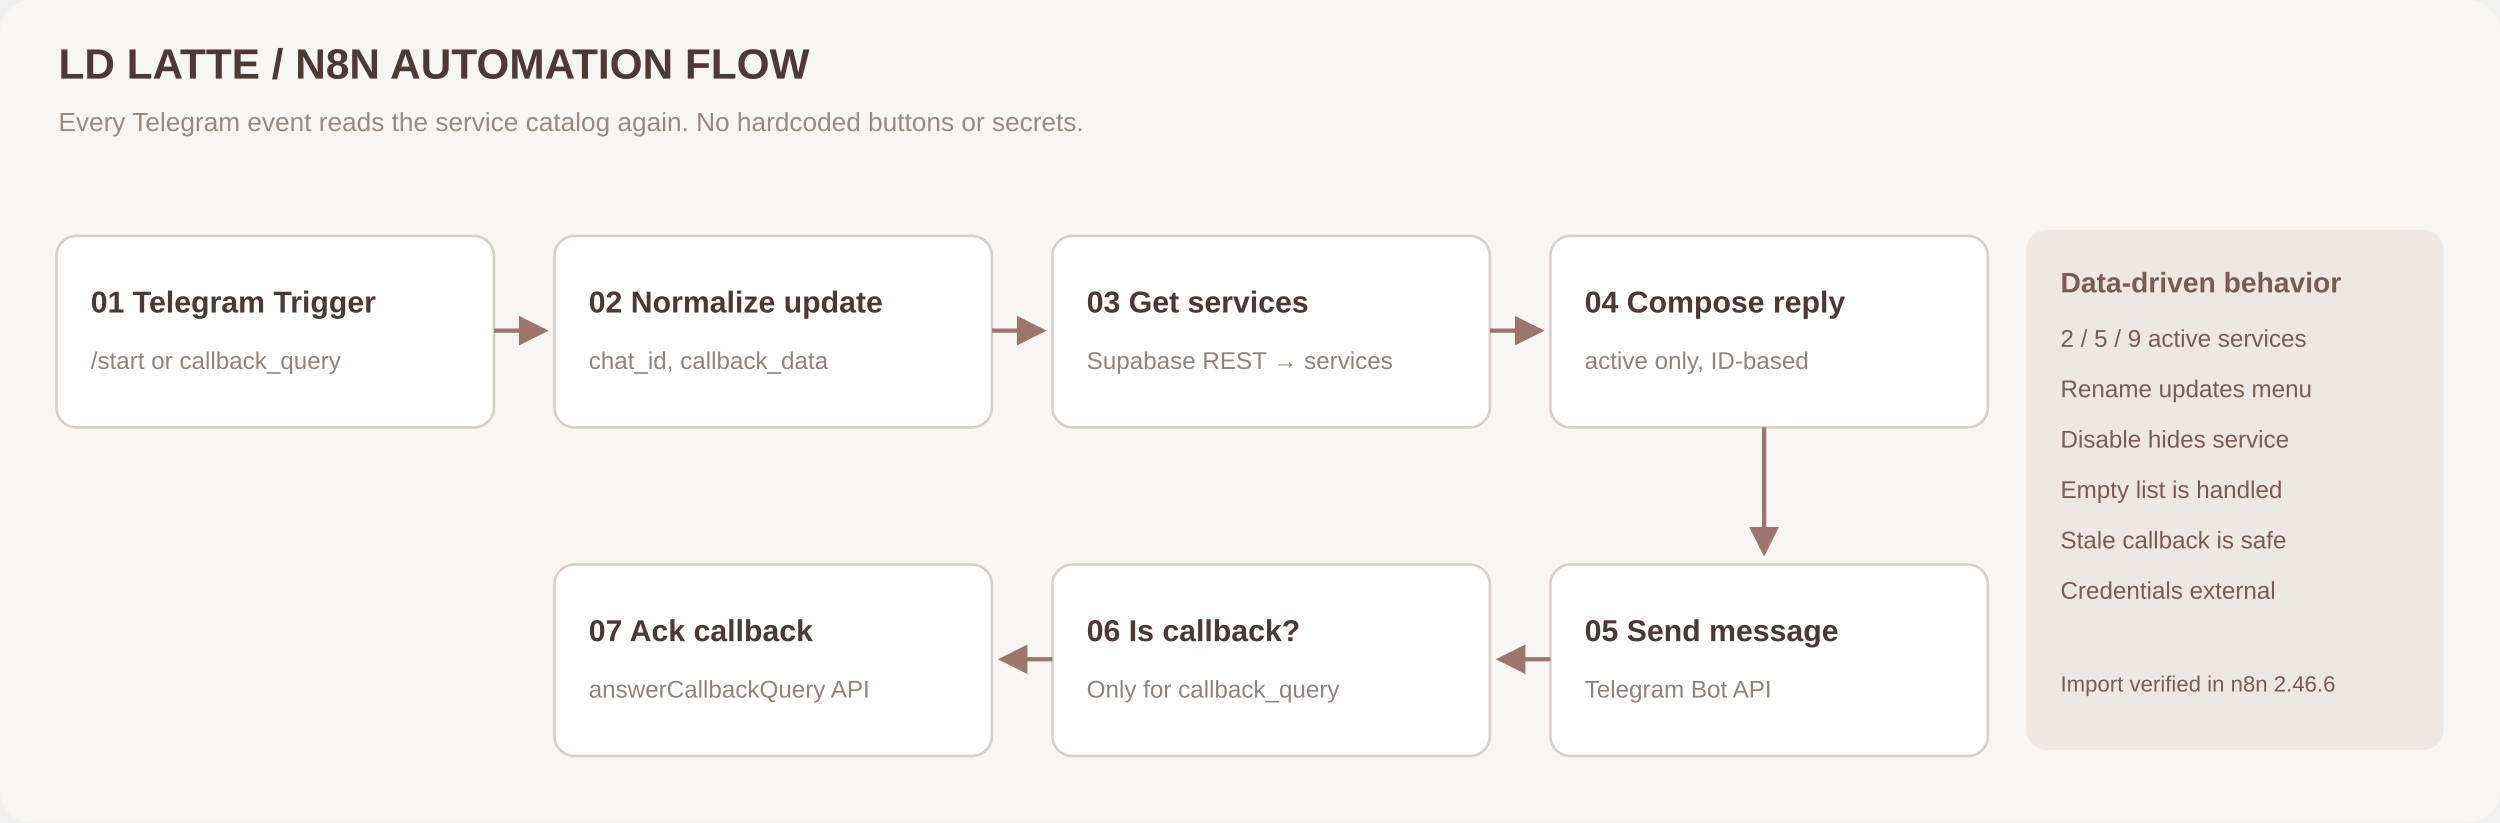
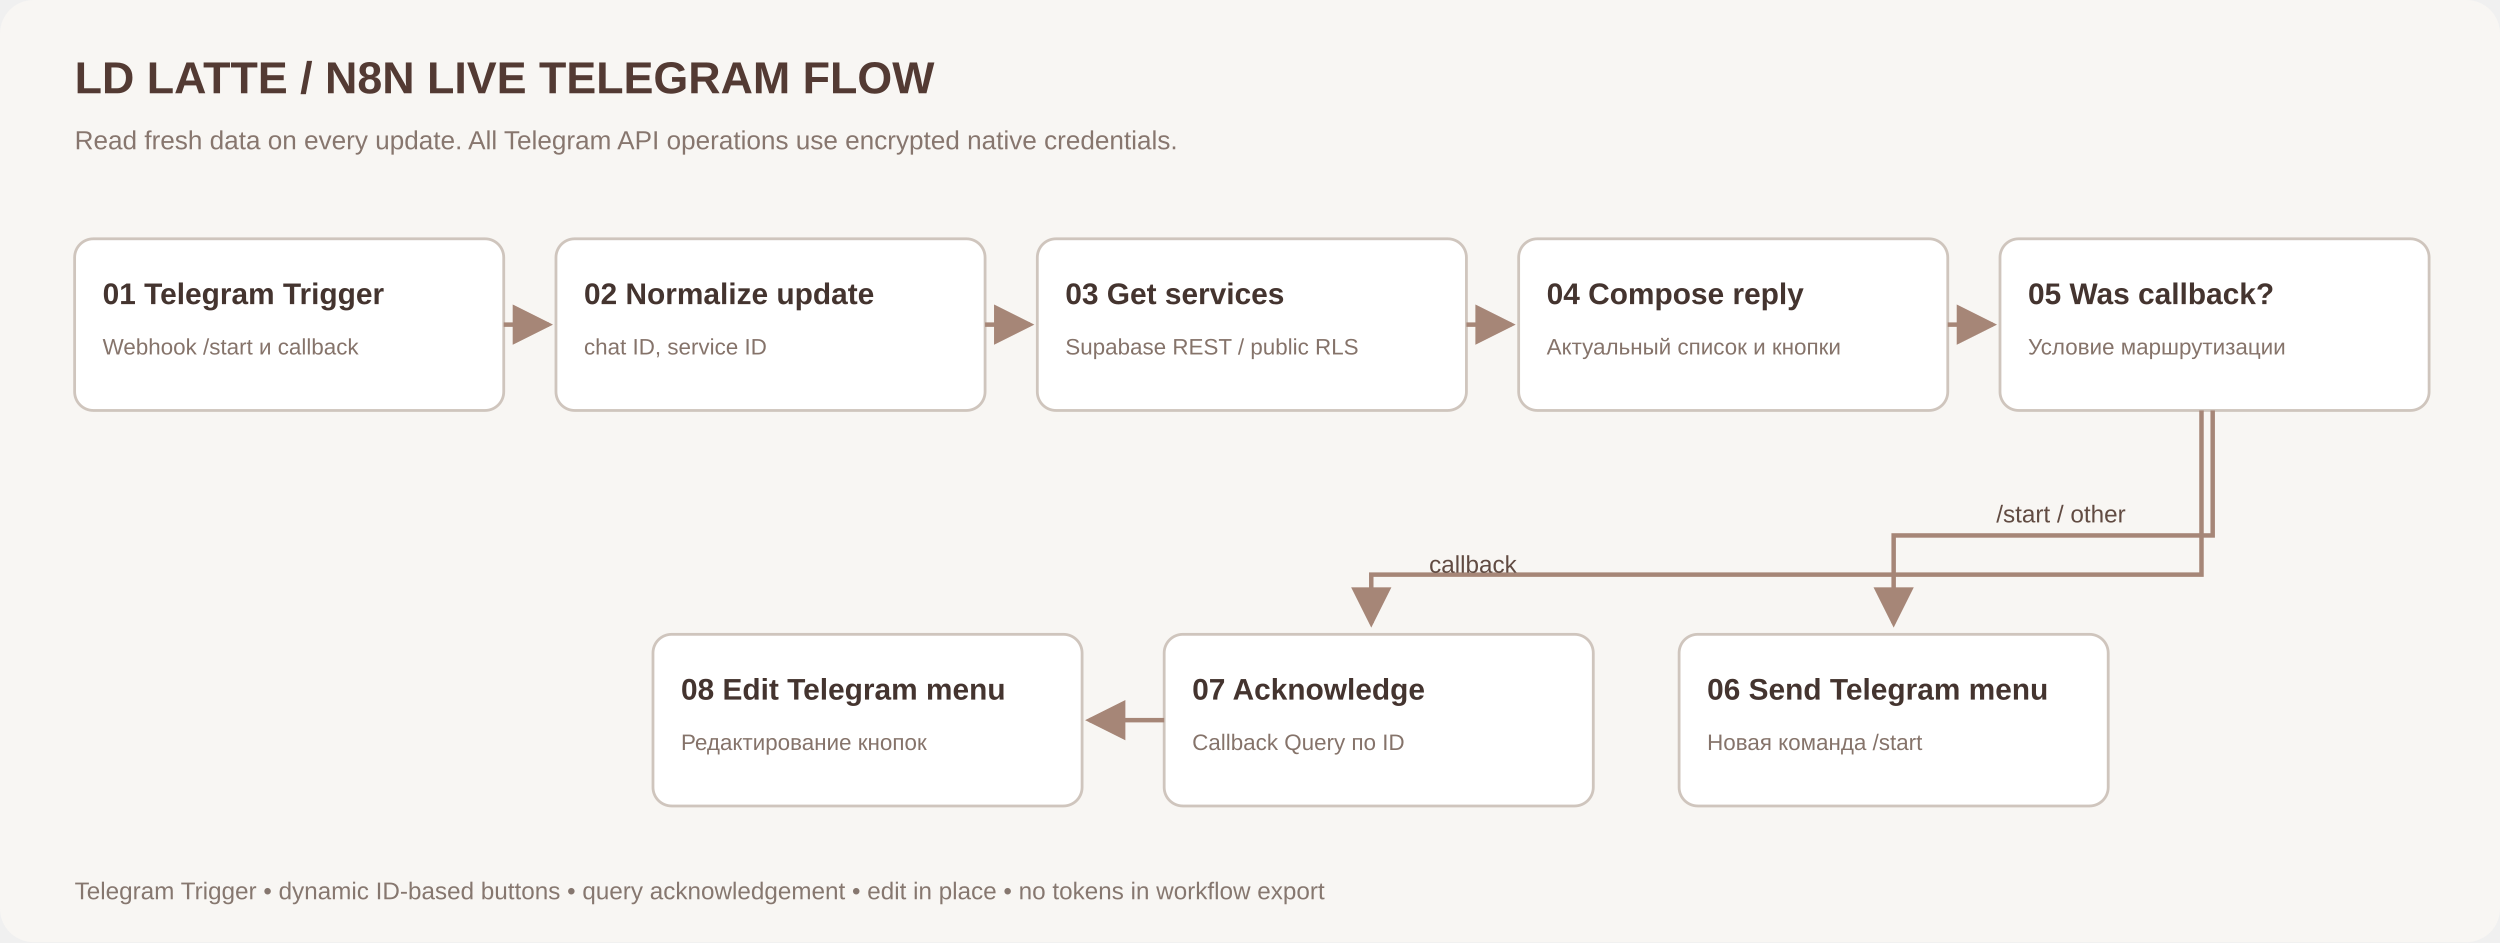
- <svg xmlns="http://www.w3.org/2000/svg" viewBox="0 0 1240 408" role="img" aria-label="n8n workflow diagram LD LATTE">
+ <svg xmlns="http://www.w3.org/2000/svg" viewBox="0 0 1340 505" role="img" aria-label="LD LATTE n8n Telegram workflow: Supabase catalog and native Telegram nodes">
  <defs>
-     <marker id="arr" markerWidth="7" markerHeight="7" refX="6" refY="3.5" orient="auto">
-       <path d="M0 0L7 3.5L0 7Z" fill="#9C756D" />
+     <marker id="arrow" markerWidth="9" markerHeight="9" refX="8" refY="4.5" orient="auto">
+       <path d="M0 0L9 4.5L0 9Z" fill="#A68677" />
    </marker>
  </defs>
-   <rect width="1240" height="408" rx="16" fill="#F8F6F3" />
-   <text x="29" y="39" font-family="Arial,sans-serif" fill="#4E3937" font-weight="bold" font-size="21">LD LATTE   /   N8N AUTOMATION FLOW</text>
-   <text x="29" y="65" font-family="Arial,sans-serif" fill="#978A83" font-size="13">Every Telegram event reads the service catalog again. No hardcoded buttons or secrets.</text>
-   <g font-family="Arial,sans-serif">
-     <g fill="#FFFFFF" stroke="#D7CFC7" stroke-width="1.3">
-       <rect x="28" y="117" width="217" height="95" rx="10" />
-       <rect x="275" y="117" width="217" height="95" rx="10" />
-       <rect x="522" y="117" width="217" height="95" rx="10" />
-       <rect x="769" y="117" width="217" height="95" rx="10" />
-       <rect x="769" y="280" width="217" height="95" rx="10" />
-       <rect x="522" y="280" width="217" height="95" rx="10" />
-       <rect x="275" y="280" width="217" height="95" rx="10" />
-     </g>
-     <g fill="#4C3834" font-size="15" font-weight="bold">
-       <text x="45" y="155">01  Telegram Trigger</text>
-       <text x="292" y="155">02  Normalize update</text>
-       <text x="539" y="155">03  Get services</text>
-       <text x="786" y="155">04  Compose reply</text>
-       <text x="786" y="318">05  Send message</text>
-       <text x="539" y="318">06  Is callback?</text>
-       <text x="292" y="318">07  Ack callback</text>
-     </g>
-     <g fill="#92827C" font-size="12">
-       <text x="45" y="183">/start or callback_query</text>
-       <text x="292" y="183">chat_id, callback_data</text>
-       <text x="539" y="183">Supabase REST → services</text>
-       <text x="786" y="183">active only, ID-based</text>
-       <text x="786" y="346">Telegram Bot API</text>
-       <text x="539" y="346">Only for callback_query</text>
-       <text x="292" y="346">answerCallbackQuery API</text>
-     </g>
-     <g fill="none" stroke="#9C756D" stroke-width="2.1" marker-end="url(#arr)">
-       <path d="M245 164H270" />
-       <path d="M492 164H517" />
-       <path d="M739 164H764" />
-       <path d="M875 212V274" />
-       <path d="M769 327H744" />
-       <path d="M522 327H497" />
-     </g>
-     <rect x="1005" y="114" width="207" height="258" rx="10" fill="#EFE7E2" />
-     <g fill="#795C52" font-family="Arial,sans-serif">
-       <text x="1022" y="145" font-size="14" font-weight="bold">Data-driven behavior</text>
-       <text x="1022" y="172" font-size="12">2 / 5 / 9 active services</text>
-       <text x="1022" y="197" font-size="12">Rename updates menu</text>
-       <text x="1022" y="222" font-size="12">Disable hides service</text>
-       <text x="1022" y="247" font-size="12">Empty list is handled</text>
-       <text x="1022" y="272" font-size="12">Stale callback is safe</text>
-       <text x="1022" y="297" font-size="12">Credentials external</text>
-       <text x="1022" y="343" font-size="11">Import verified in n8n 2.46.6</text>
-     </g>
-   </g>
+   <rect width="1340" height="505" rx="18" fill="#F8F6F3" />
+   <text x="40" y="50" fill="#533A33" font-family="Arial,sans-serif" font-size="24" font-weight="bold">LD LATTE   /   N8N LIVE TELEGRAM FLOW</text>
+   <text x="40" y="80" fill="#87766E" font-family="Arial,sans-serif" font-size="14">Read fresh data on every update. All Telegram API operations use encrypted native credentials.</text>
+   <rect x="40" y="128" width="230" height="92" rx="10" fill="white" stroke="#CFC5BD" stroke-width="1.5" />
+   <text x="55" y="163" fill="#44342F" font-size="16" font-weight="bold" font-family="Arial,sans-serif">01 Telegram Trigger</text>
+   <text x="55" y="190" fill="#85736A" font-size="12" font-family="Arial,sans-serif">Webhook /start и callback</text>
+   <rect x="298" y="128" width="230" height="92" rx="10" fill="white" stroke="#CFC5BD" stroke-width="1.5" />
+   <text x="313" y="163" fill="#44342F" font-size="16" font-weight="bold" font-family="Arial,sans-serif">02 Normalize update</text>
+   <text x="313" y="190" fill="#85736A" font-size="12" font-family="Arial,sans-serif">chat ID, service ID</text>
+   <rect x="556" y="128" width="230" height="92" rx="10" fill="white" stroke="#CFC5BD" stroke-width="1.5" />
+   <text x="571" y="163" fill="#44342F" font-size="16" font-weight="bold" font-family="Arial,sans-serif">03 Get services</text>
+   <text x="571" y="190" fill="#85736A" font-size="12" font-family="Arial,sans-serif">Supabase REST / public RLS</text>
+   <rect x="814" y="128" width="230" height="92" rx="10" fill="white" stroke="#CFC5BD" stroke-width="1.5" />
+   <text x="829" y="163" fill="#44342F" font-size="16" font-weight="bold" font-family="Arial,sans-serif">04 Compose reply</text>
+   <text x="829" y="190" fill="#85736A" font-size="12" font-family="Arial,sans-serif">Актуальный список и кнопки</text>
+   <rect x="1072" y="128" width="230" height="92" rx="10" fill="white" stroke="#CFC5BD" stroke-width="1.5" />
+   <text x="1087" y="163" fill="#44342F" font-size="16" font-weight="bold" font-family="Arial,sans-serif">05 Was callback?</text>
+   <text x="1087" y="190" fill="#85736A" font-size="12" font-family="Arial,sans-serif">Условие маршрутизации</text>
+   <rect x="900" y="340" width="230" height="92" rx="10" fill="white" stroke="#CFC5BD" stroke-width="1.5" />
+   <text x="915" y="375" fill="#44342F" font-size="16" font-weight="bold" font-family="Arial,sans-serif">06 Send Telegram menu</text>
+   <text x="915" y="402" fill="#85736A" font-size="12" font-family="Arial,sans-serif">Новая команда /start</text>
+   <rect x="624" y="340" width="230" height="92" rx="10" fill="white" stroke="#CFC5BD" stroke-width="1.5" />
+   <text x="639" y="375" fill="#44342F" font-size="16" font-weight="bold" font-family="Arial,sans-serif">07 Acknowledge</text>
+   <text x="639" y="402" fill="#85736A" font-size="12" font-family="Arial,sans-serif">Callback Query по ID</text>
+   <rect x="350" y="340" width="230" height="92" rx="10" fill="white" stroke="#CFC5BD" stroke-width="1.5" />
+   <text x="365" y="375" fill="#44342F" font-size="16" font-weight="bold" font-family="Arial,sans-serif">08 Edit Telegram menu</text>
+   <text x="365" y="402" fill="#85736A" font-size="12" font-family="Arial,sans-serif">Редактирование кнопок</text>
+   <path d="M270,174H294" fill="none" stroke="#A68677" stroke-width="2.4" marker-end="url(#arrow)" />
+   <path d="M528,174H552" fill="none" stroke="#A68677" stroke-width="2.4" marker-end="url(#arrow)" />
+   <path d="M786,174H810" fill="none" stroke="#A68677" stroke-width="2.4" marker-end="url(#arrow)" />
+   <path d="M1044,174H1068" fill="none" stroke="#A68677" stroke-width="2.4" marker-end="url(#arrow)" />
+   <path d="M1186 220V287H1015V334" fill="none" stroke="#A68677" stroke-width="2.4" marker-end="url(#arrow)" />
+   <text x="1070" y="280" fill="#614B42" font-size="13" font-family="Arial,sans-serif">/start / other</text>
+   <path d="M1180 220V308H735V334" fill="none" stroke="#A68677" stroke-width="2.4" marker-end="url(#arrow)" />
+   <text x="766" y="307" fill="#614B42" font-size="13" font-family="Arial,sans-serif">callback</text>
+   <path d="M624 386H584" fill="none" stroke="#A68677" stroke-width="2.4" marker-end="url(#arrow)" />
+   <text x="40" y="482" fill="#86776F" font-family="Arial,sans-serif" font-size="13">Telegram Trigger • dynamic ID-based buttons • query acknowledgement • edit in place • no tokens in workflow export</text>
</svg>
